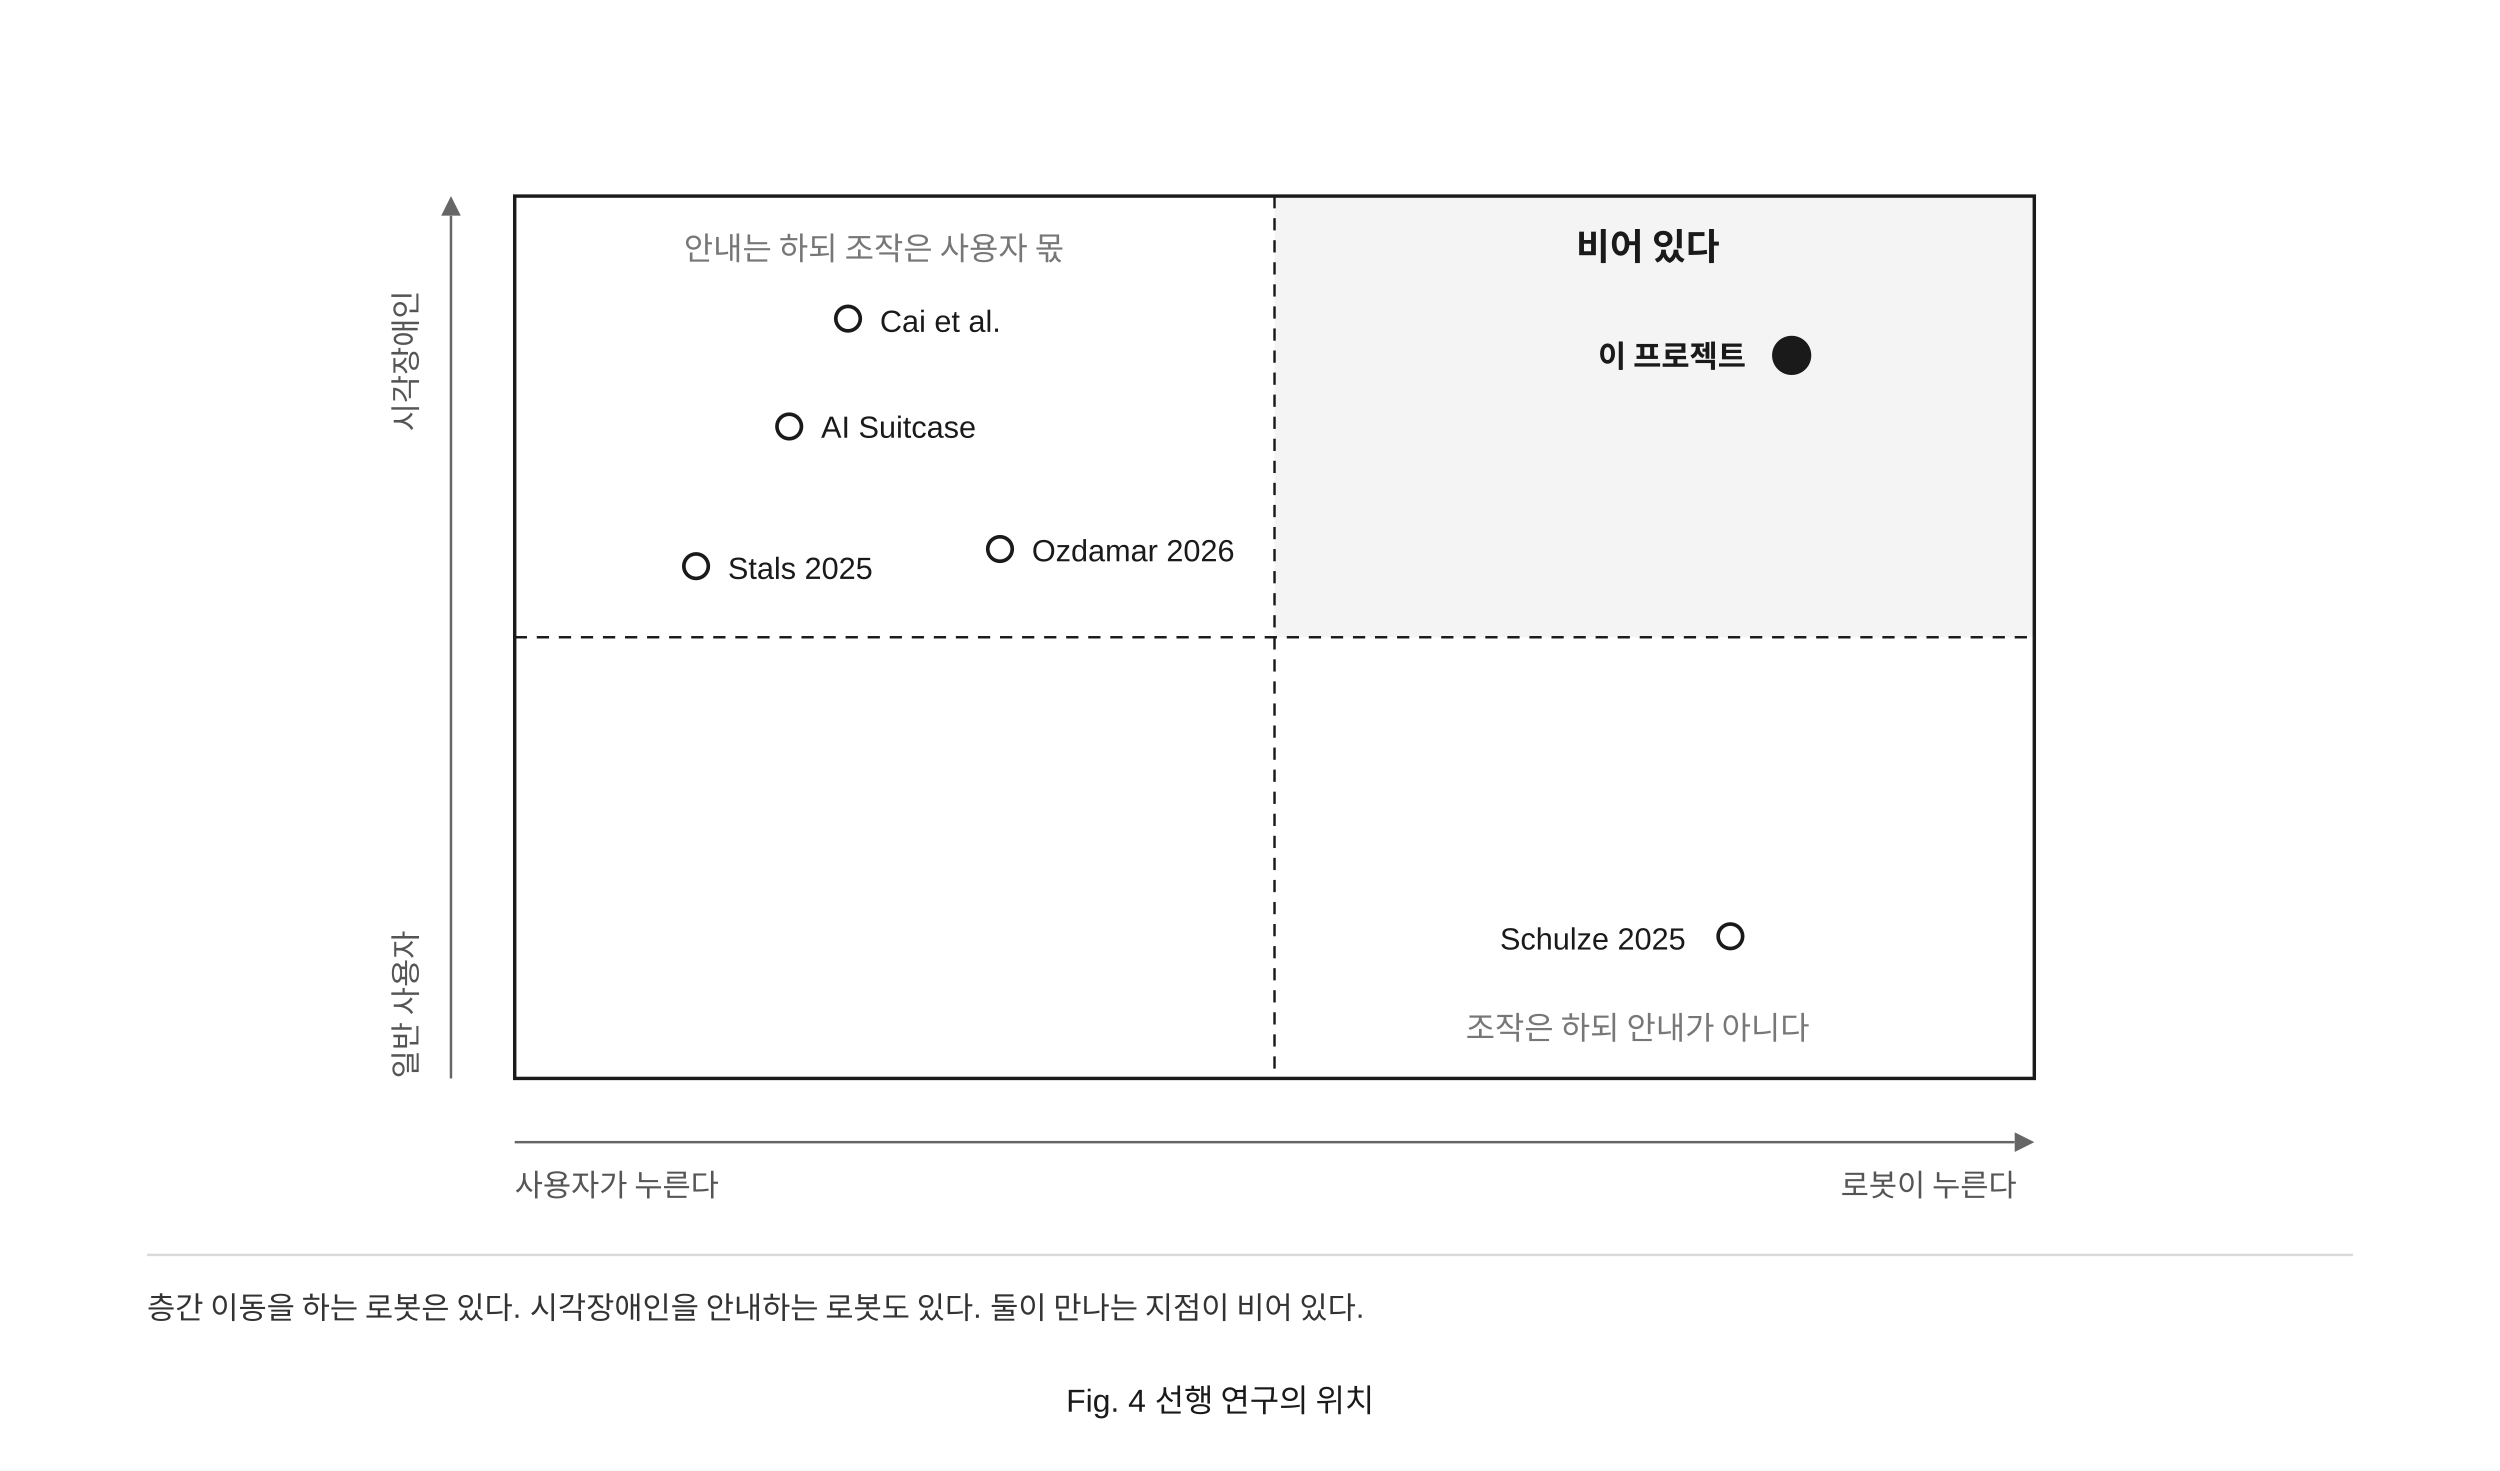
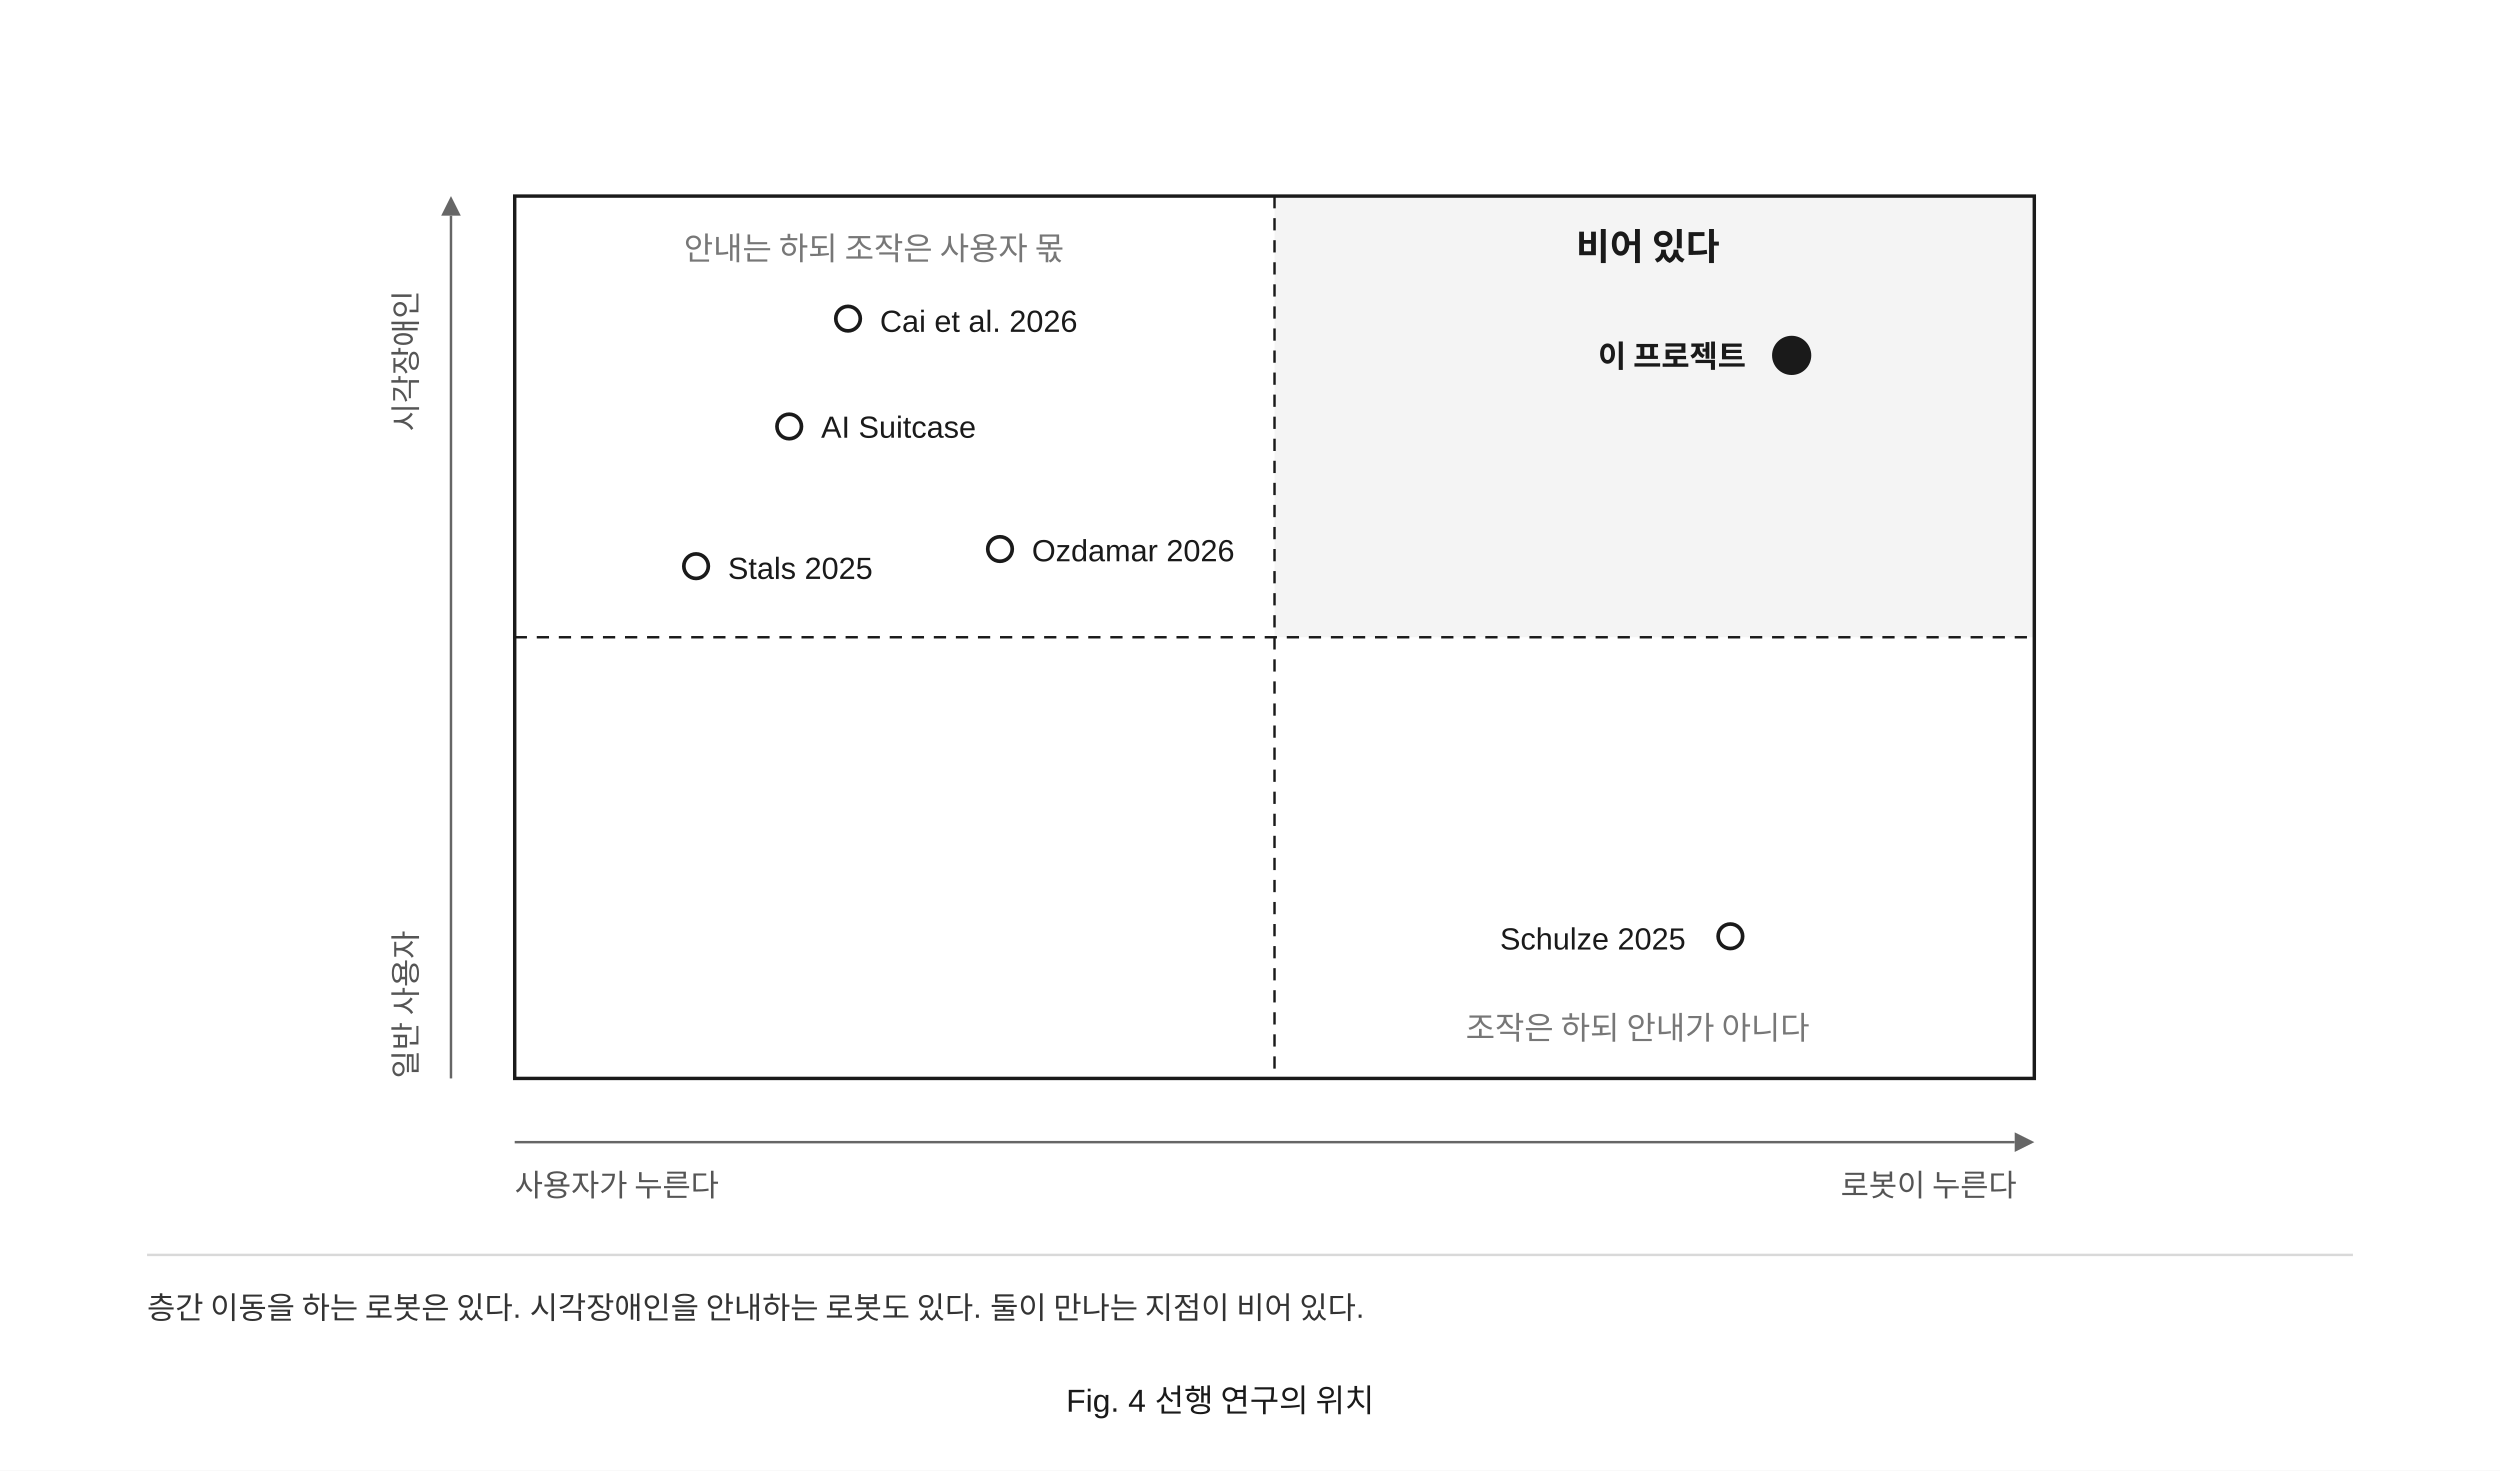
<svg xmlns="http://www.w3.org/2000/svg" viewBox="0 0 1020 600" width="1020" height="600" font-family="-apple-system,'Helvetica Neue',Arial,'Apple SD Gothic Neo','Malgun Gothic',sans-serif">
  <rect width="1020" height="600" fill="#ffffff" />
  <rect x="520.0" y="80" width="310.0" height="180.0" fill="#f4f4f4" />
  <rect x="210" y="80" width="620" height="360" fill="none" stroke="#1a1a1a" stroke-width="1.4" />
  <line x1="520.0" y1="80" x2="520.0" y2="440" stroke="#1a1a1a" stroke-width="1" stroke-dasharray="5 4" />
  <line x1="210" y1="260.0" x2="830" y2="260.0" stroke="#1a1a1a" stroke-width="1" stroke-dasharray="5 4" />
  <text x="279" y="106" font-size="13" fill="#777" font-weight="400">안내는 하되 조작은 사용자 몫</text>
  <text x="643" y="106" font-size="15" fill="#1a1a1a" font-weight="700">비어 있다</text>
  <text x="598" y="424" font-size="13" fill="#777" font-weight="400">조작은 하되 안내가 아니다</text>
  <circle cx="346" cy="130" r="5" fill="#ffffff" stroke="#1a1a1a" stroke-width="1.5" />
-   <text x="359" y="135.4" font-size="12.5" fill="#1a1a1a" font-weight="400">Cai et al.</text>
+   <text x="359" y="135.4" font-size="12.5" fill="#1a1a1a" font-weight="400">Cai et al. 2026</text>
  <circle cx="322" cy="174" r="5" fill="#ffffff" stroke="#1a1a1a" stroke-width="1.5" />
  <text x="335" y="178.6" font-size="12.5" fill="#1a1a1a" font-weight="400">AI Suitcase</text>
  <circle cx="408" cy="224" r="5" fill="#ffffff" stroke="#1a1a1a" stroke-width="1.5" />
  <text x="421" y="229.0" font-size="12.5" fill="#1a1a1a" font-weight="400">Ozdamar 2026</text>
  <circle cx="284" cy="231" r="5" fill="#ffffff" stroke="#1a1a1a" stroke-width="1.5" />
  <text x="297" y="236.2" font-size="12.5" fill="#1a1a1a" font-weight="400">Stals 2025</text>
  <circle cx="706" cy="382" r="5" fill="#ffffff" stroke="#1a1a1a" stroke-width="1.5" />
  <text x="612" y="387.4" font-size="12.5" fill="#1a1a1a" font-weight="400">Schulze 2025</text>
  <circle cx="731" cy="145" r="7" fill="#1a1a1a" stroke="#1a1a1a" stroke-width="2" />
  <text x="652" y="149.8" font-size="12.5" fill="#1a1a1a" font-weight="700">이 프로젝트</text>
  <line x1="210" y1="466" x2="822" y2="466" stroke="#666" stroke-width="1" />
  <polygon points="830,466 822,462 822,470" fill="#666" />
  <text x="210" y="488" font-size="12.5" fill="#555" font-weight="400">사용자가 누른다</text>
  <text x="751" y="488" font-size="12.5" fill="#555" font-weight="400">로봇이 누른다</text>
  <line x1="184" y1="440" x2="184" y2="88" stroke="#666" stroke-width="1" />
  <polygon points="184,80 180,88 188,88" fill="#666" />
  <text x="170" y="440" font-size="12.5" fill="#555" transform="rotate(-90 170 440)">일반 사용자</text>
  <text x="170" y="176" font-size="12.5" fill="#555" transform="rotate(-90 170 176)">시각장애인</text>
  <line x1="60" y1="512" x2="960" y2="512" stroke="#d9d9d9" stroke-width="1" />
  <text x="60" y="538" font-size="12.5" fill="#333" font-weight="400">층간 이동을 하는 로봇은 있다. 시각장애인을 안내하는 로봇도 있다. 둘이 만나는 지점이 비어 있다.</text>
  <text x="435" y="576" font-size="13" fill="#1a1a1a" font-weight="400">Fig. 4   선행 연구의 위치</text>
</svg>
